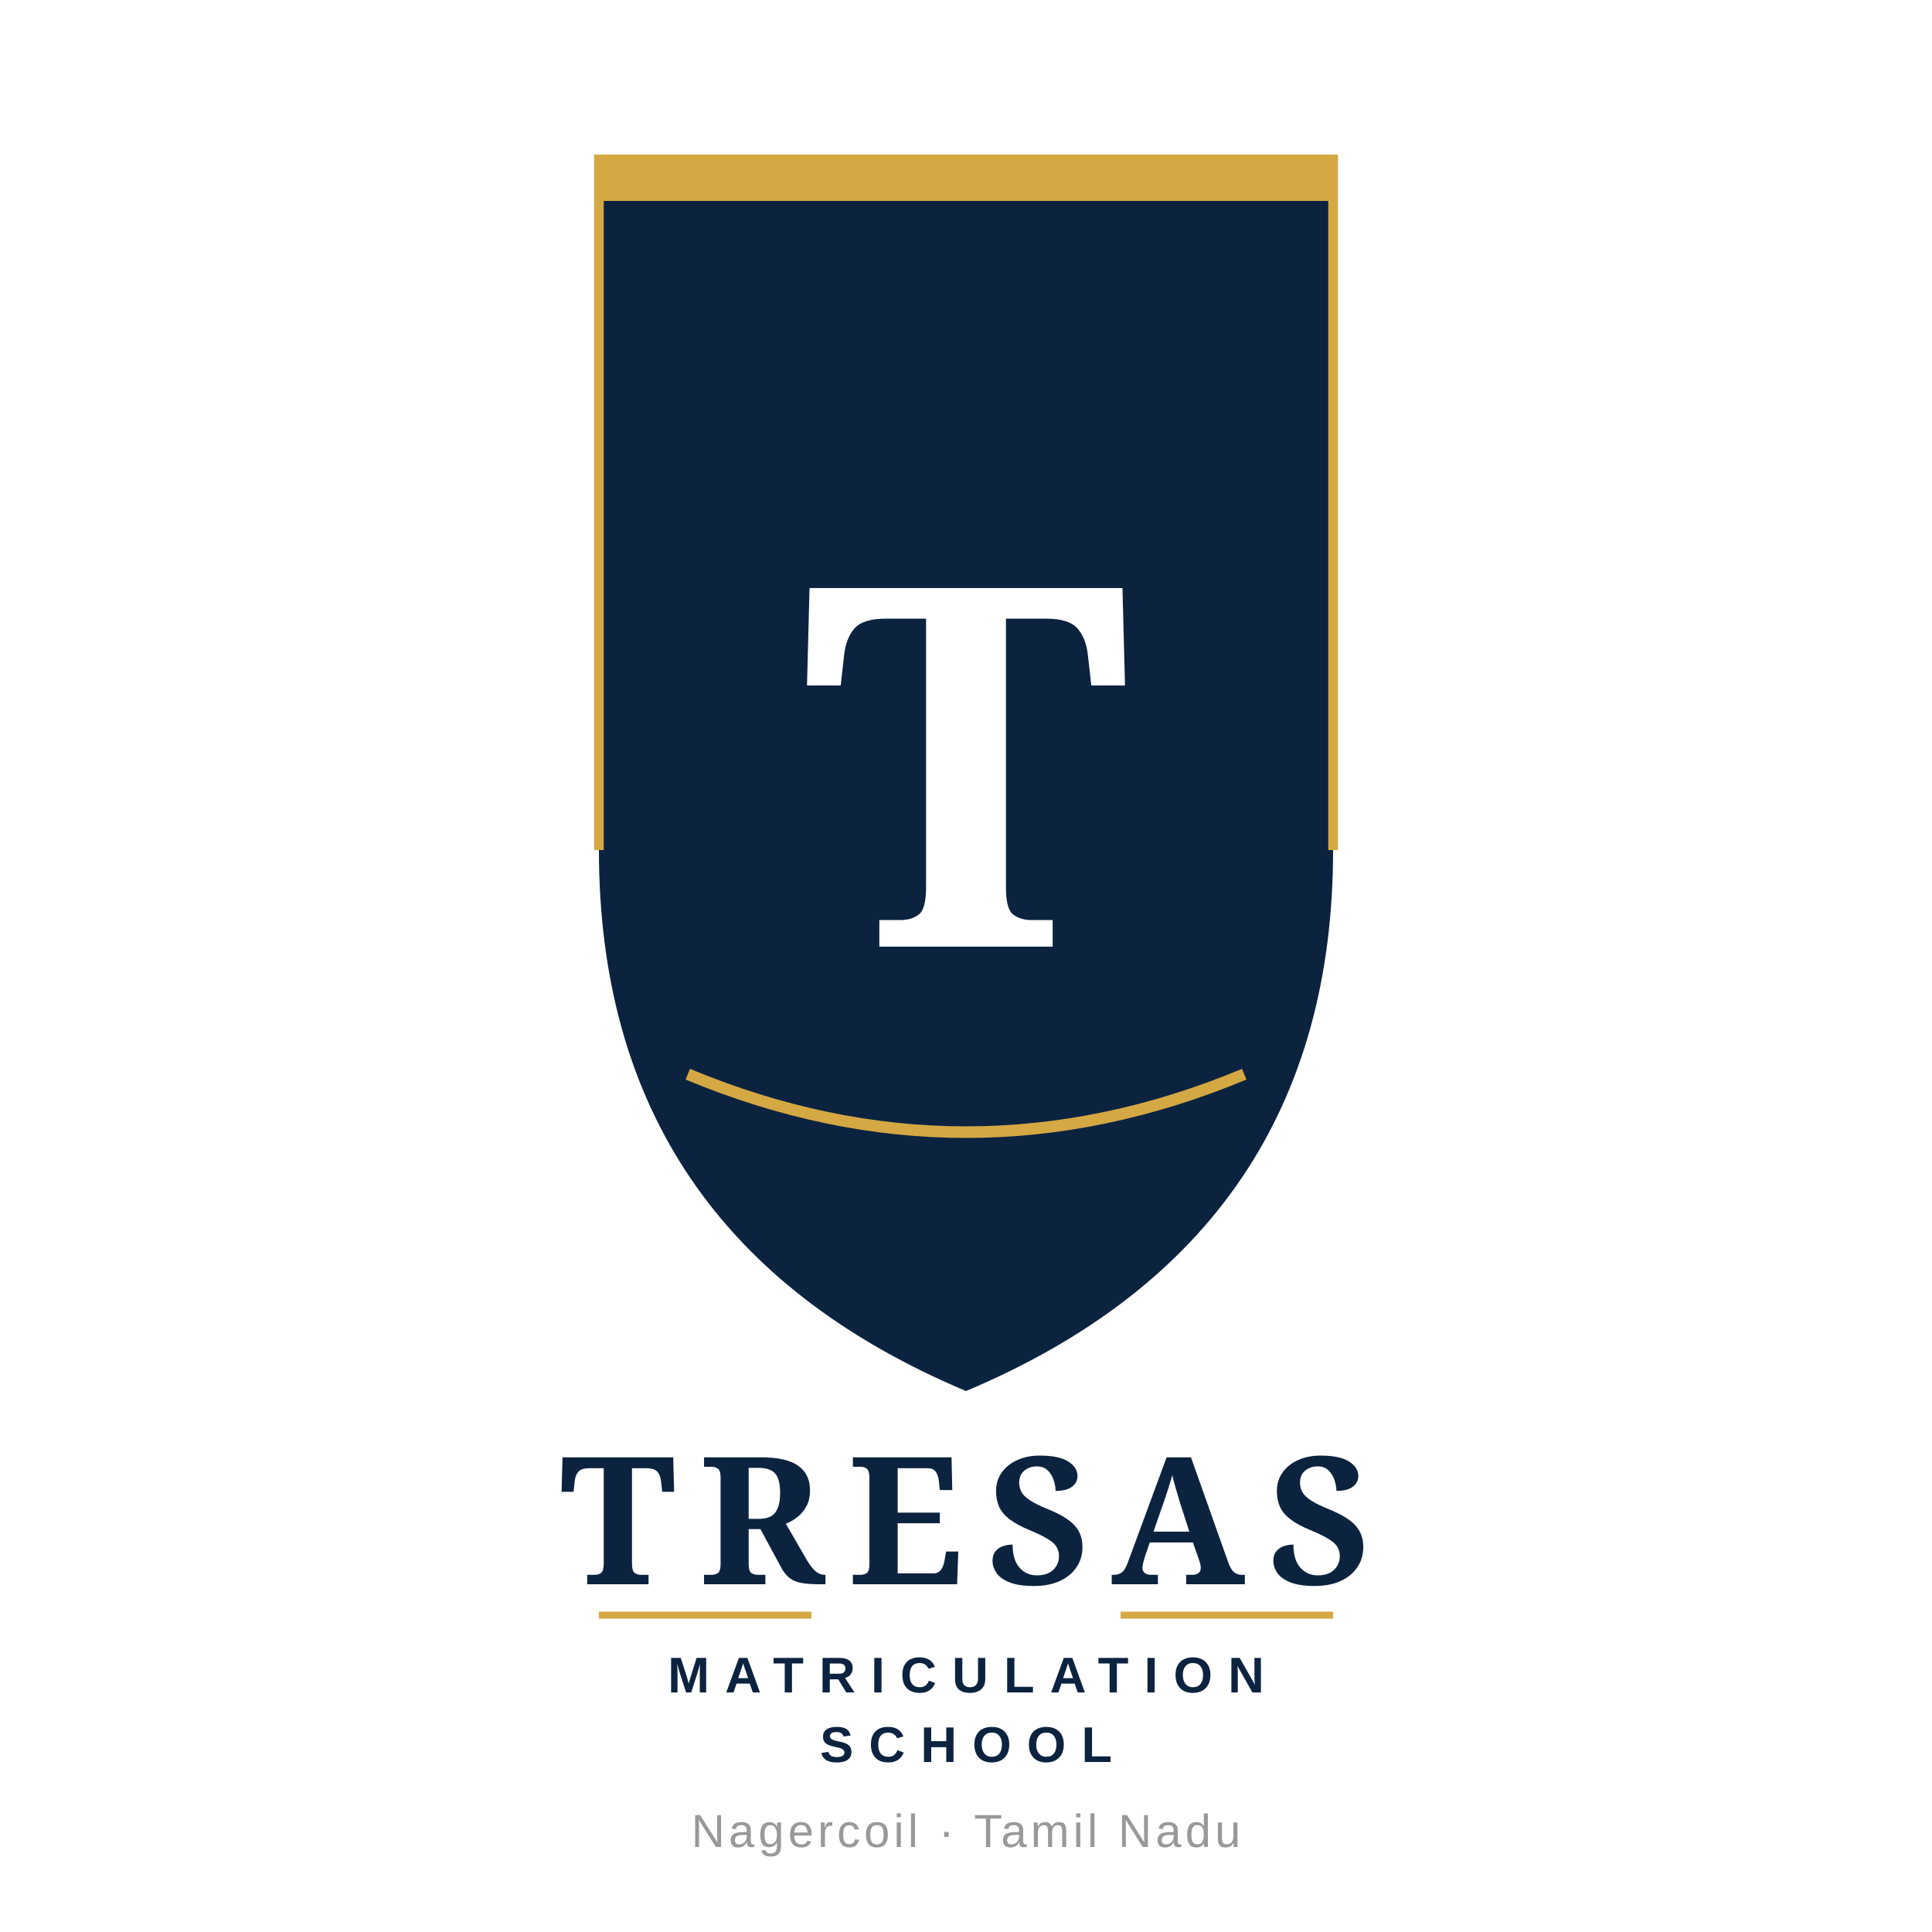
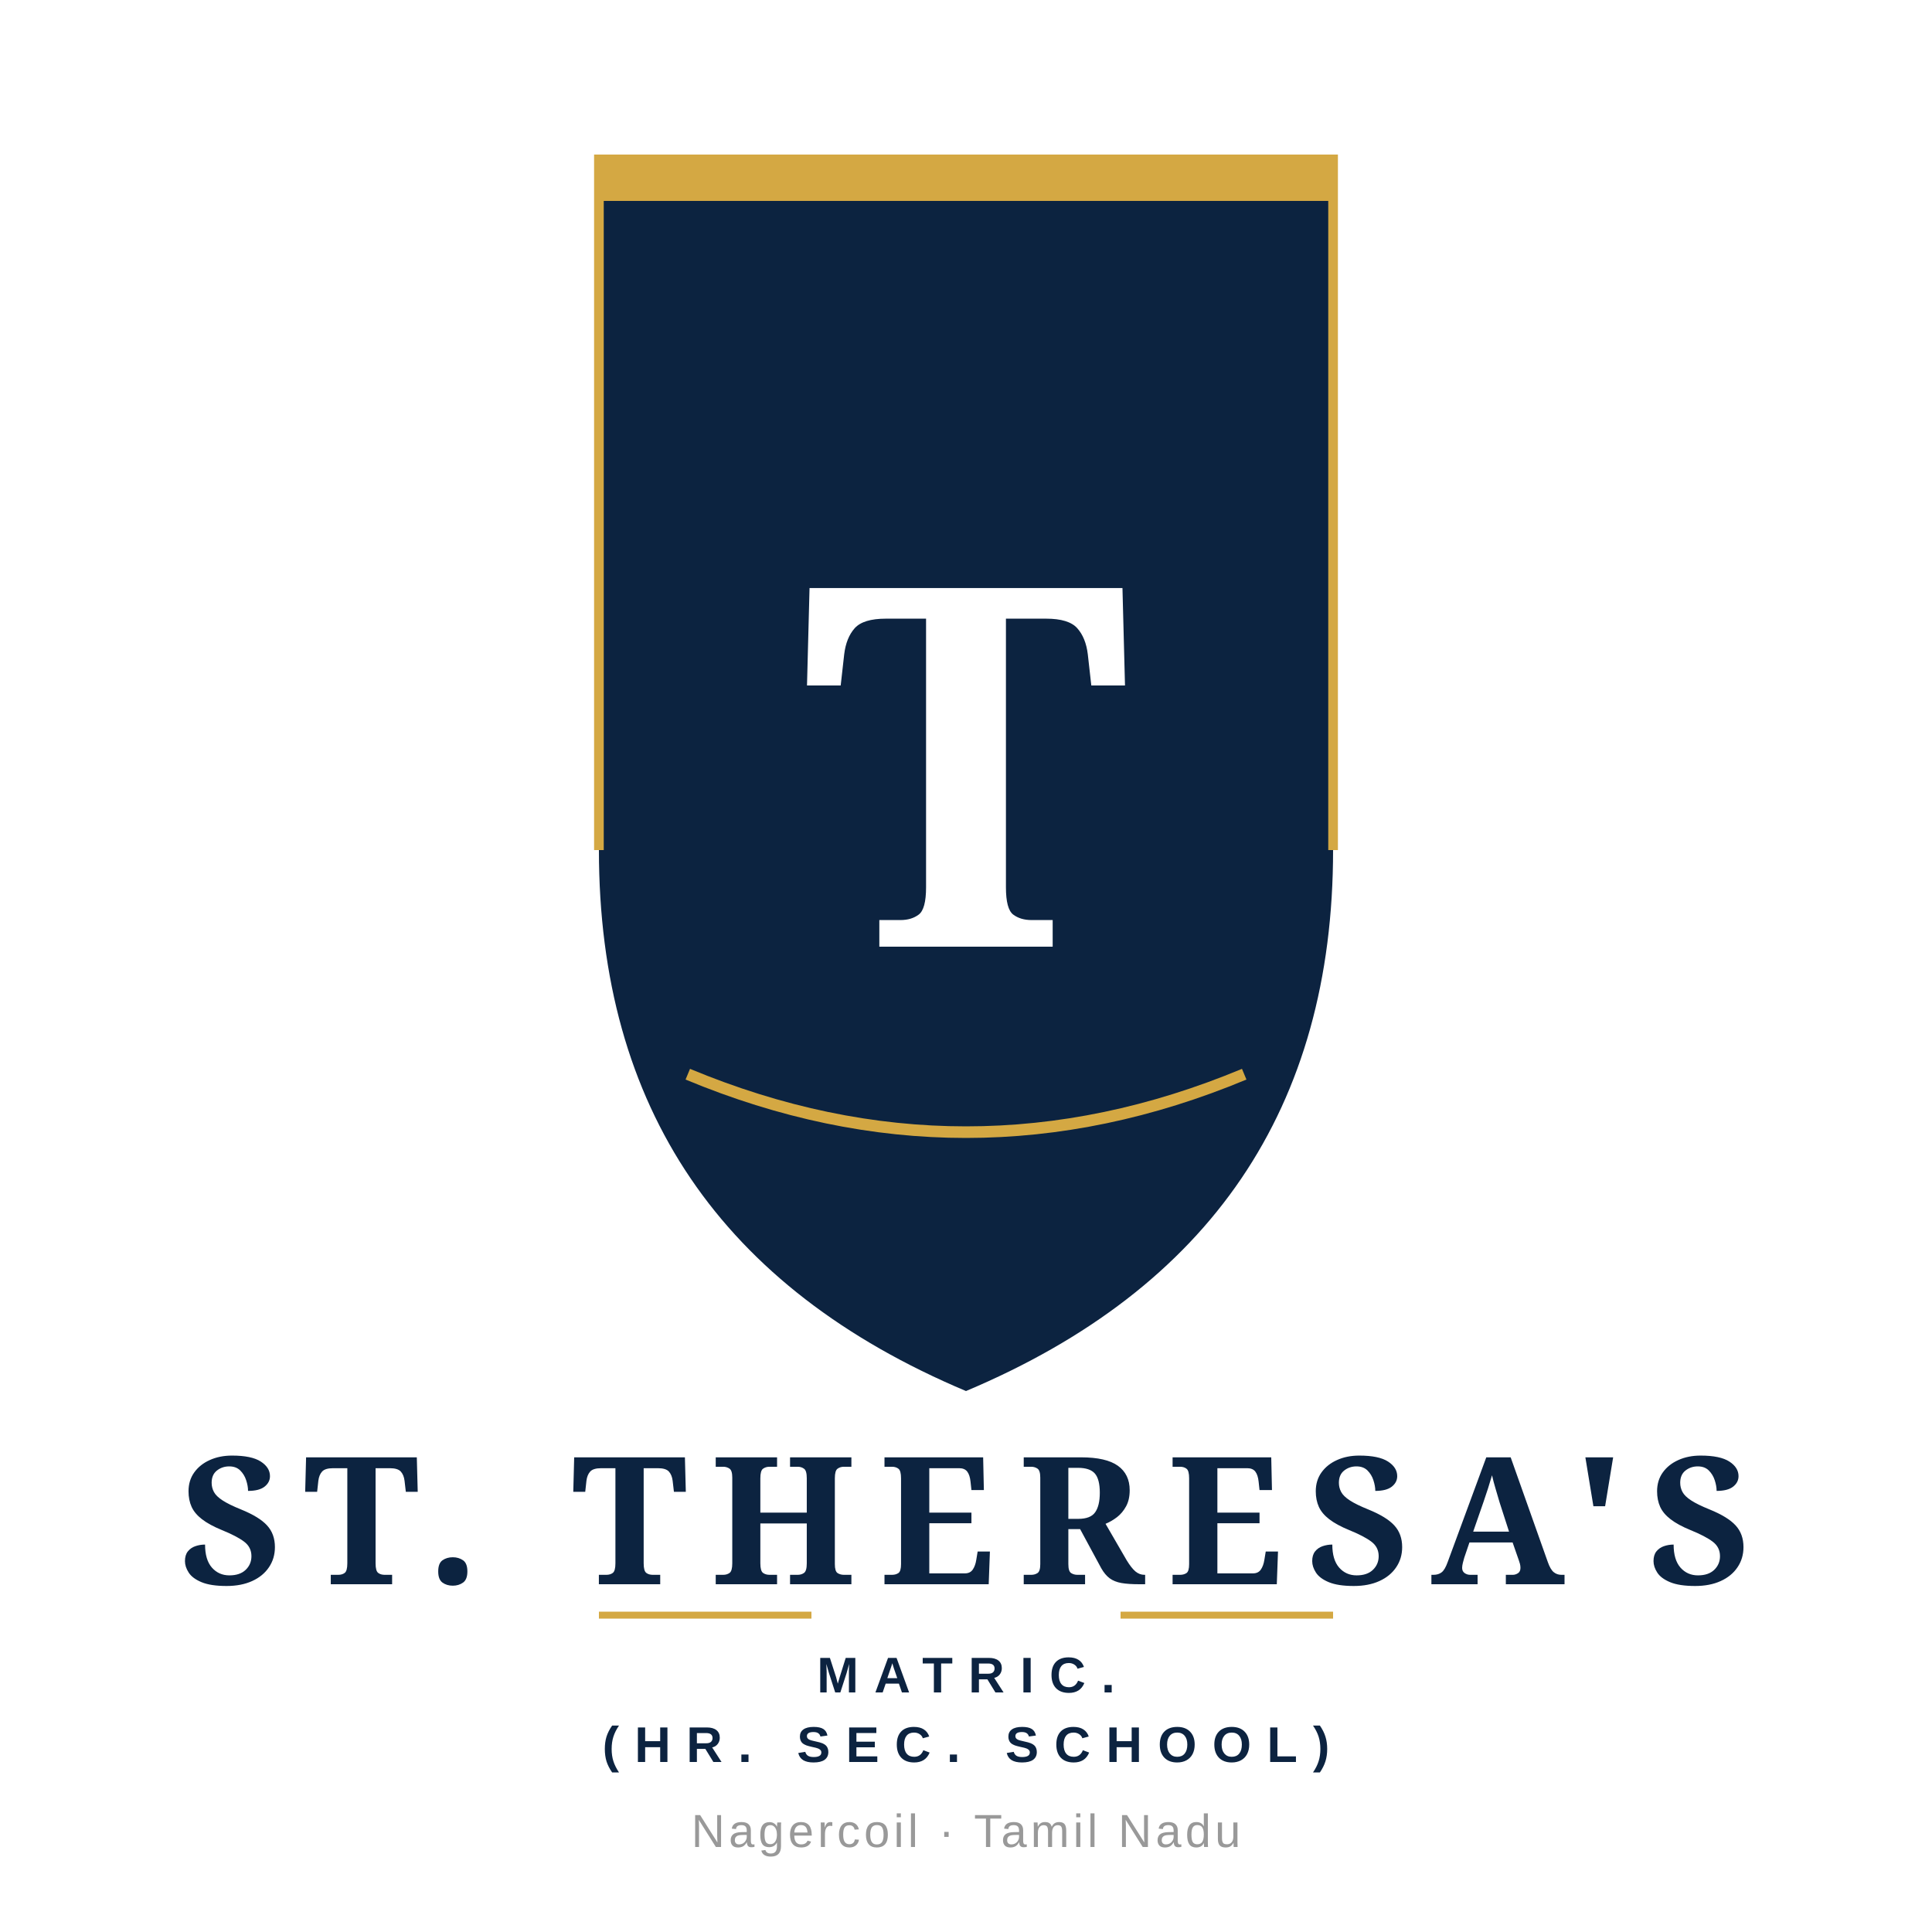
<svg xmlns="http://www.w3.org/2000/svg" width="500" height="500" viewBox="0 0 500 500">
  <rect width="500" height="500" fill="white" />
  <path d="M155,40 L345,40 L345,220 Q345,320 250,360 Q155,320 155,220 Z" fill="#0c2340" />
  <rect x="155" y="40" width="190" height="12" fill="#d4a843" />
  <line x1="155" y1="40" x2="155" y2="220" stroke="#d4a843" stroke-width="2.5" />
  <line x1="345" y1="40" x2="345" y2="220" stroke="#d4a843" stroke-width="2.5" />
  <text x="250" y="245" text-anchor="middle" fill="white" font-size="130" font-weight="700" font-family="Georgia, serif">T</text>
  <path d="M178,278 Q250,308 322,278" stroke="#d4a843" stroke-width="3" fill="none" />
-   <text x="250" y="410" text-anchor="middle" fill="#0c2340" font-size="46" font-weight="700" font-family="Georgia, serif" letter-spacing="6">TRESAS</text>
+   <text x="250" y="410" text-anchor="middle" fill="#0c2340" font-size="46" font-weight="700" font-family="Georgia, serif" letter-spacing="6">ST. THERESA'S</text>
  <line x1="155" y1="418" x2="210" y2="418" stroke="#d4a843" stroke-width="1.8" />
  <line x1="290" y1="418" x2="345" y2="418" stroke="#d4a843" stroke-width="1.8" />
-   <text x="250" y="438" text-anchor="middle" fill="#0c2340" font-size="13" font-weight="600" letter-spacing="4" font-family="Arial, sans-serif">MATRICULATION</text>
-   <text x="250" y="456" text-anchor="middle" fill="#0c2340" font-size="13" font-weight="600" letter-spacing="4" font-family="Arial, sans-serif">SCHOOL</text>
+   <text x="250" y="438" text-anchor="middle" fill="#0c2340" font-size="13" font-weight="600" letter-spacing="4" font-family="Arial, sans-serif">MATRIC.</text>
+   <text x="250" y="456" text-anchor="middle" fill="#0c2340" font-size="13" font-weight="600" letter-spacing="4" font-family="Arial, sans-serif">(HR. SEC. SCHOOL)</text>
  <text x="250" y="478" text-anchor="middle" fill="#999999" font-size="12" font-family="Arial, sans-serif" letter-spacing="1">Nagercoil · Tamil Nadu</text>
</svg>
